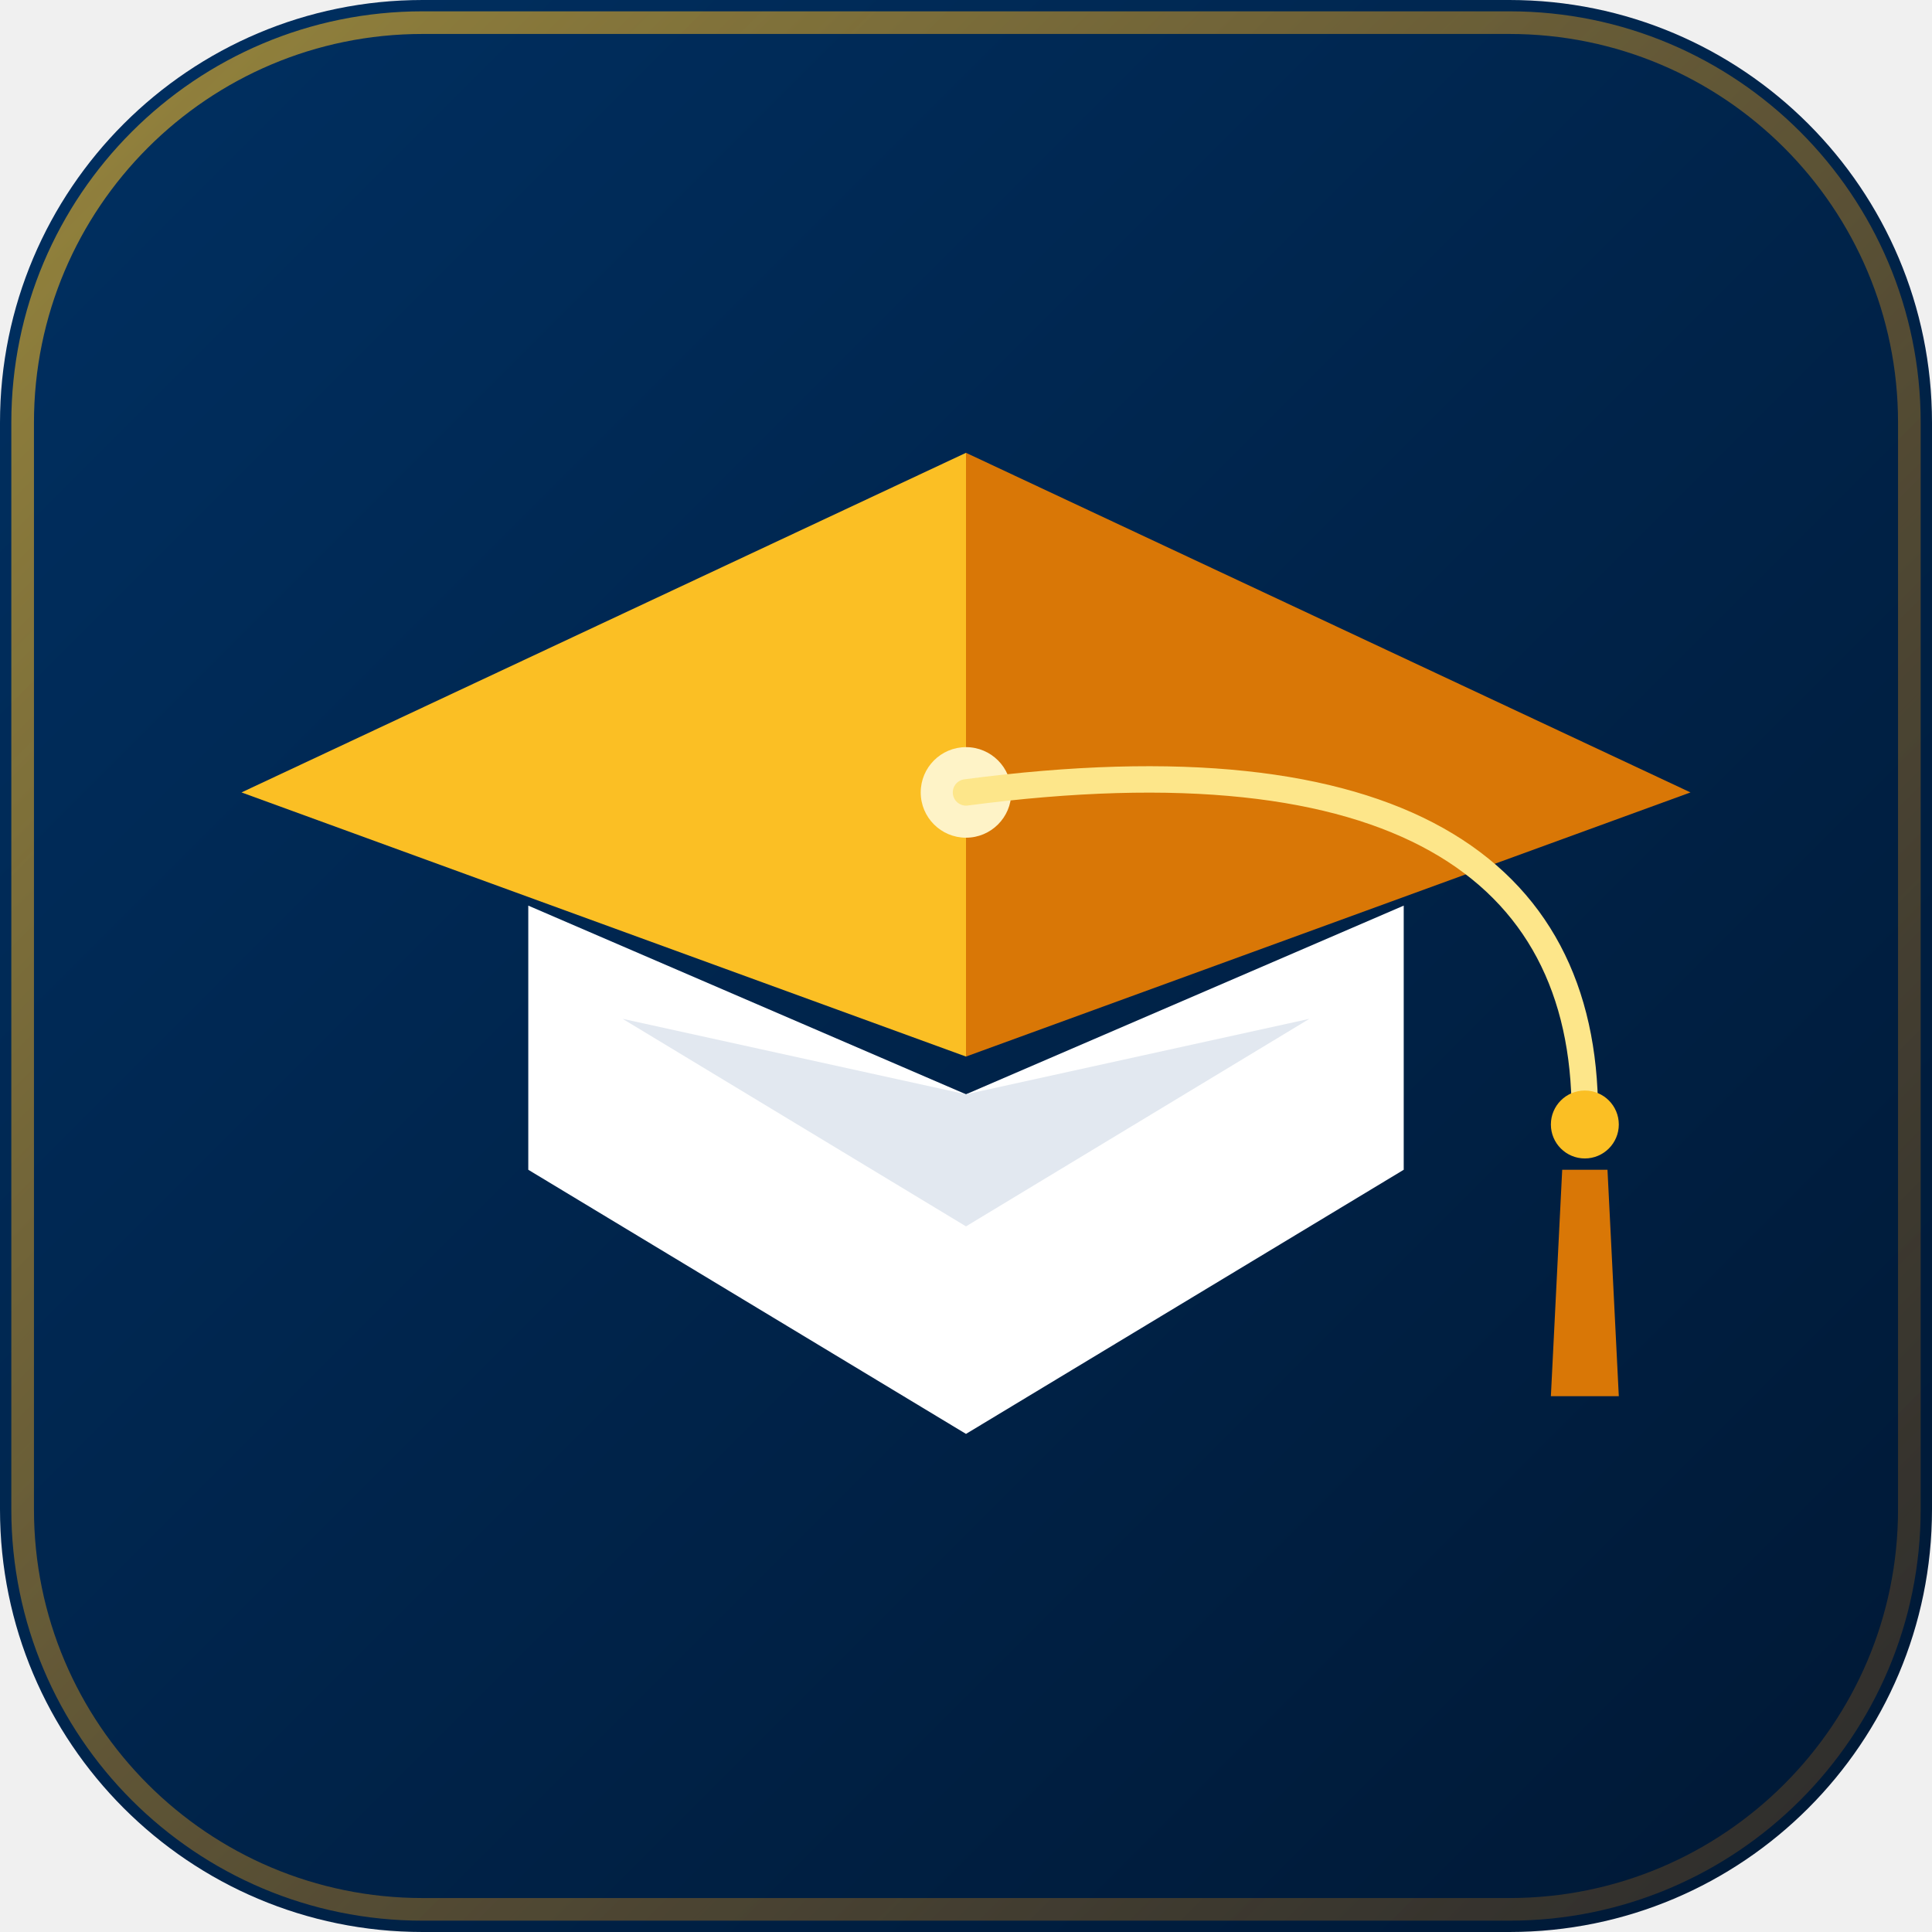
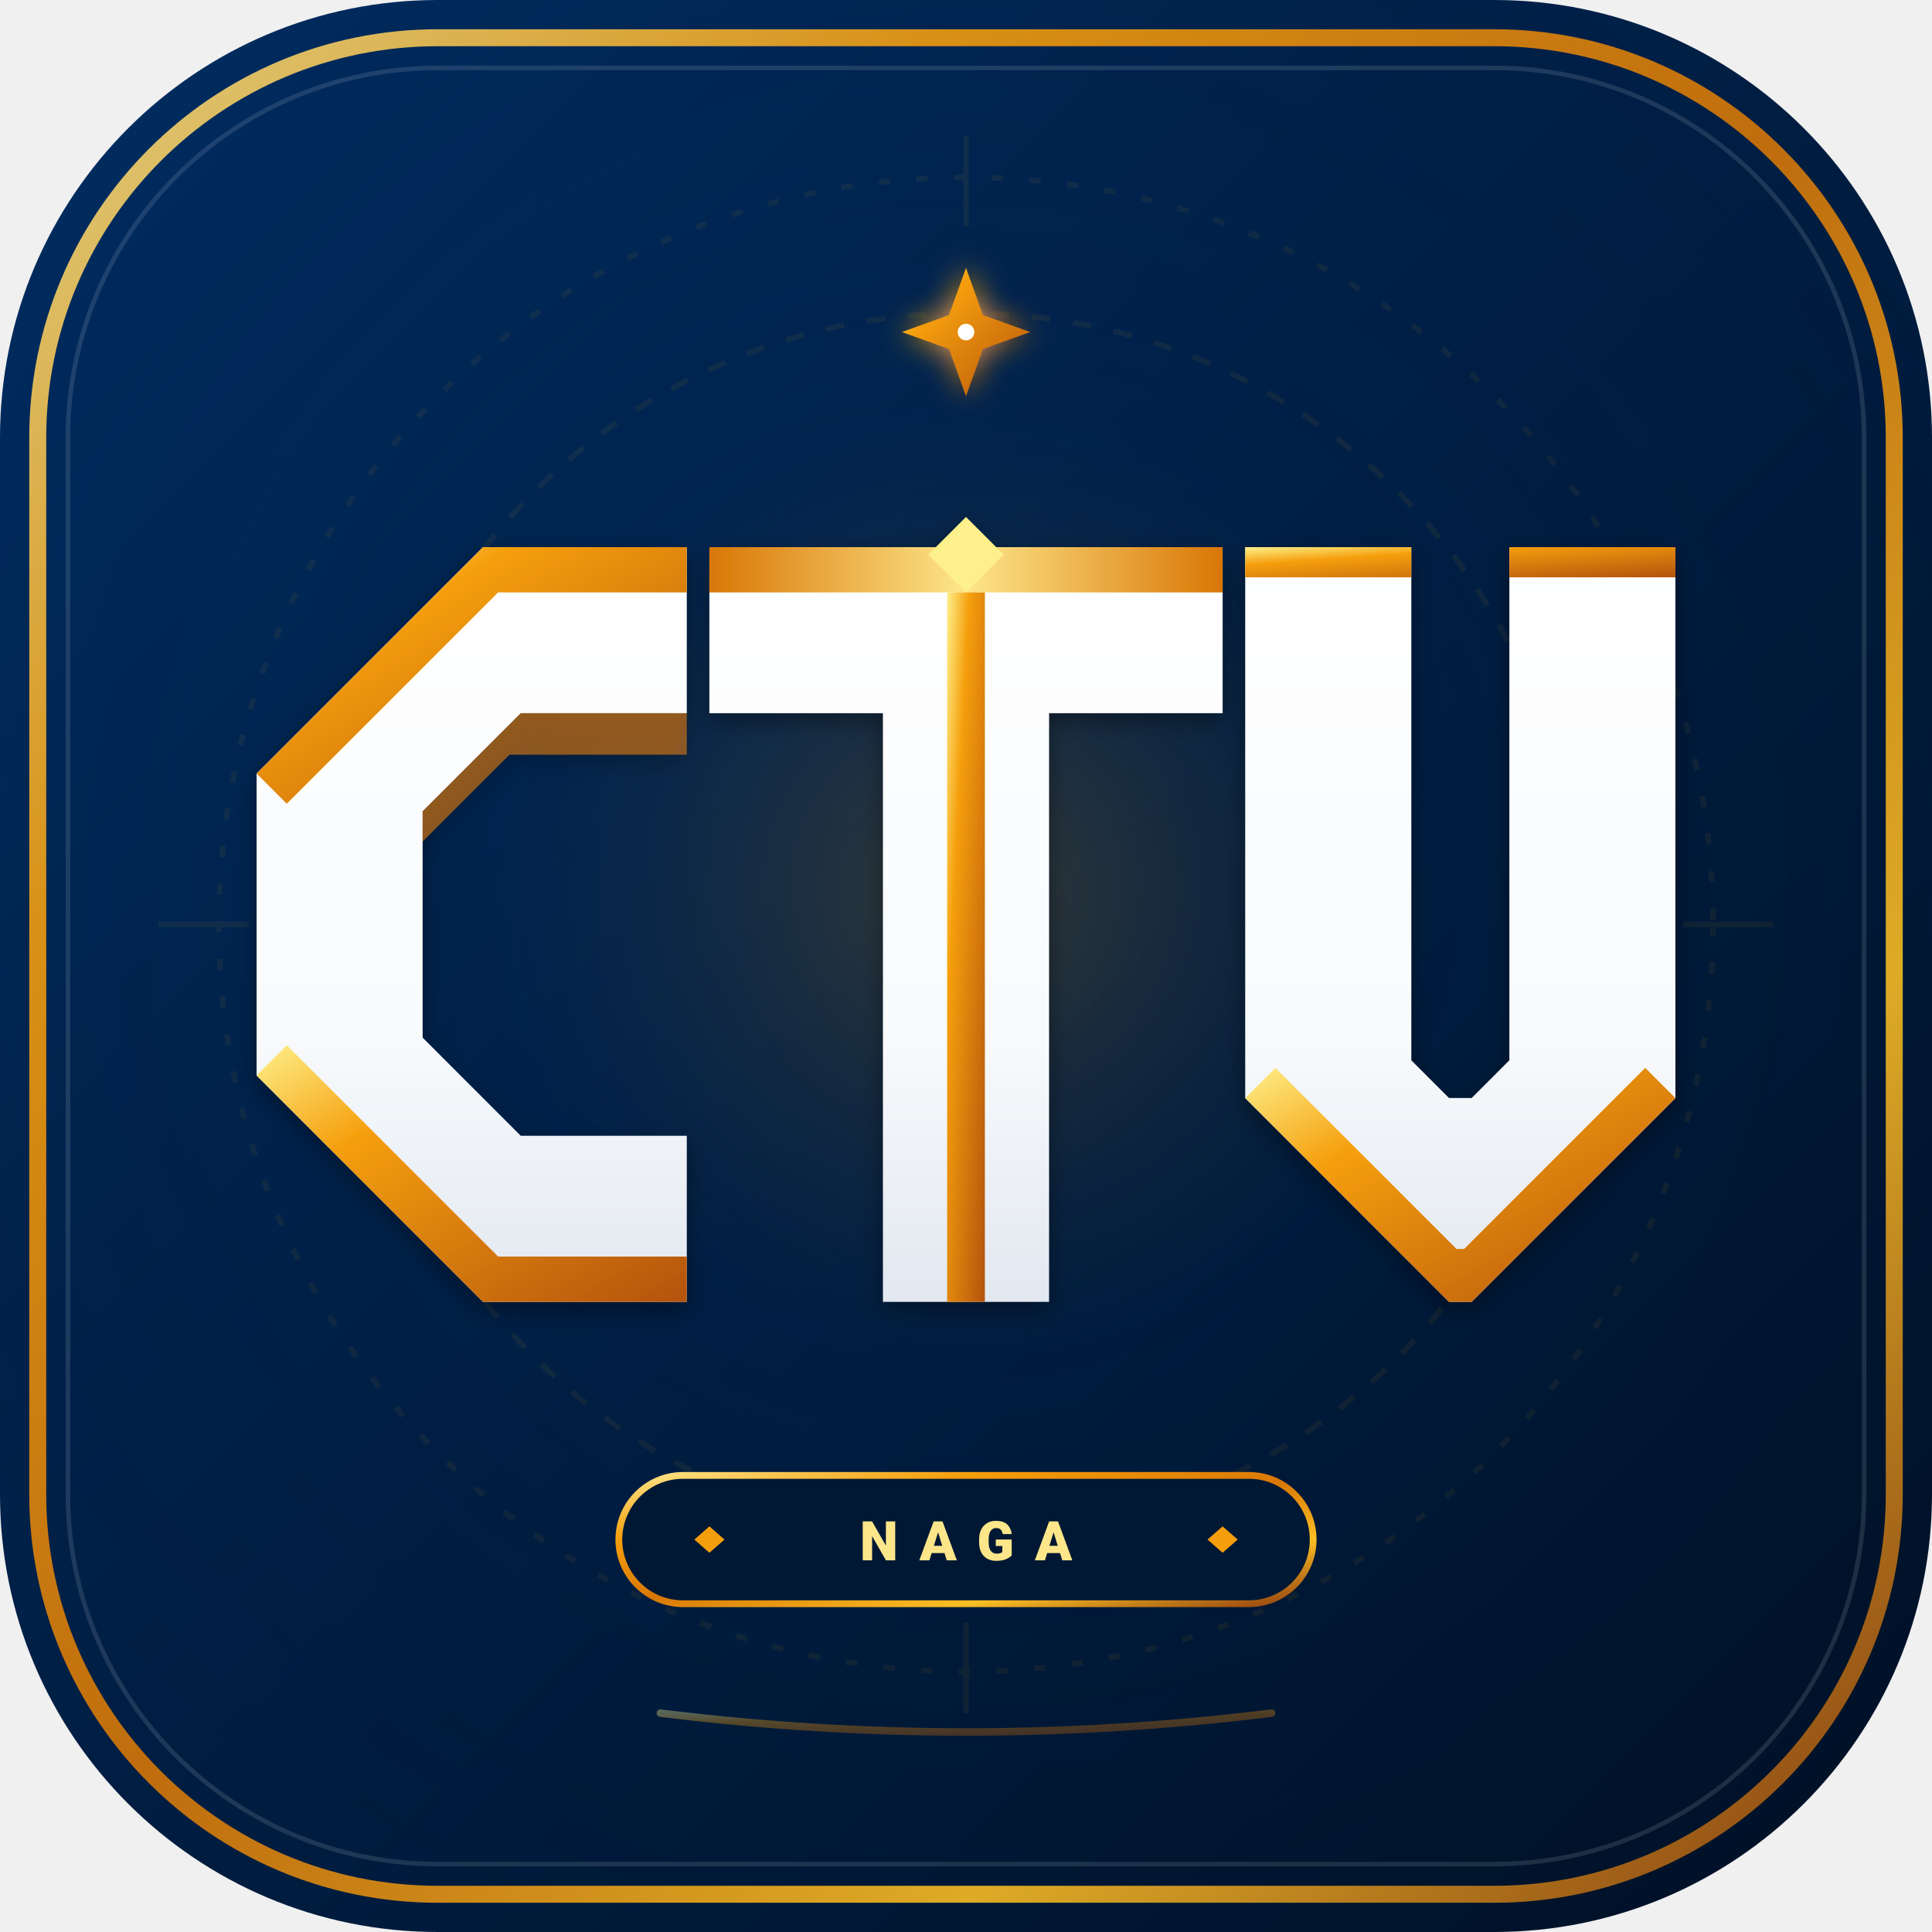
- <svg xmlns="http://www.w3.org/2000/svg" viewBox="0 0 512 512">
+ <svg xmlns="http://www.w3.org/2000/svg" viewBox="0 0 512 512" width="100%" height="100%">
  <defs>
-     <linearGradient id="ctuNavy" x1="0%" y1="0%" x2="100%" y2="100%">
-       <stop offset="0%" stop-color="#003062" />
-       <stop offset="100%" stop-color="#001834" />
+     <linearGradient id="ctuNavyBg" x1="0%" y1="0%" x2="100%" y2="100%">
+       <stop offset="0%" stop-color="#002D62" />
+       <stop offset="45%" stop-color="#001F45" />
+       <stop offset="100%" stop-color="#001024" />
    </linearGradient>
-     <linearGradient id="ctuGoldRim" x1="0%" y1="0%" x2="100%" y2="100%">
-       <stop offset="0%" stop-color="#FBBF24" stop-opacity="0.6" />
-       <stop offset="100%" stop-color="#D97706" stop-opacity="0.2" />
+     <linearGradient id="goldRim" x1="0%" y1="0%" x2="100%" y2="100%">
+       <stop offset="0%" stop-color="#FDE68A" />
+       <stop offset="25%" stop-color="#F59E0B" />
+       <stop offset="50%" stop-color="#D97706" />
+       <stop offset="75%" stop-color="#FBBF24" />
+       <stop offset="100%" stop-color="#92400E" />
    </linearGradient>
+     <linearGradient id="letterFace" x1="0%" y1="0%" x2="0%" y2="100%">
+       <stop offset="0%" stop-color="#FFFFFF" />
+       <stop offset="65%" stop-color="#F8FAFC" />
+       <stop offset="100%" stop-color="#E2E8F0" />
+     </linearGradient>
+     <linearGradient id="goldAccent" x1="0%" y1="0%" x2="100%" y2="100%">
+       <stop offset="0%" stop-color="#FEF08A" />
+       <stop offset="30%" stop-color="#F59E0B" />
+       <stop offset="100%" stop-color="#B45309" />
+     </linearGradient>
+     <linearGradient id="goldShimmer" x1="0%" y1="0%" x2="100%" y2="0%">
+       <stop offset="0%" stop-color="#D97706" />
+       <stop offset="50%" stop-color="#FDE68A" />
+       <stop offset="100%" stop-color="#D97706" />
+     </linearGradient>
+     <radialGradient id="ambientGlow" cx="50%" cy="46%" r="60%">
+       <stop offset="0%" stop-color="#F59E0B" stop-opacity="0.22" />
+       <stop offset="40%" stop-color="#002D62" stop-opacity="0.10" />
+       <stop offset="100%" stop-color="#001024" stop-opacity="0" />
+     </radialGradient>
+     <filter id="letterDropShadow" x="-15%" y="-15%" width="130%" height="130%">
+       <feDropShadow dx="0" dy="8" stdDeviation="8" flood-color="#000814" flood-opacity="0.65" />
+       <feDropShadow dx="0" dy="2" stdDeviation="3" flood-color="#000000" flood-opacity="0.4" />
+     </filter>
+     <filter id="starGlow" x="-30%" y="-30%" width="160%" height="160%">
+       <feGaussianBlur stdDeviation="4" result="glow" />
+       <feComposite in="SourceGraphic" in2="glow" operator="over" />
+     </filter>
  </defs>
-   <rect width="512" height="512" rx="112" fill="url(#ctuNavy)" />
-   <rect x="6" y="6" width="500" height="500" rx="106" fill="none" stroke="url(#ctuGoldRim)" stroke-width="6" />
-   <polygon points="140,240 140,310 256,380 372,310 372,240 256,290" fill="#FFFFFF" />
-   <polygon points="165,270 256,325 347,270 256,290" fill="#E2E8F0" />
-   <polygon points="256,120 64,210 256,280" fill="#FBBF24" />
-   <polygon points="256,120 448,210 256,280" fill="#D97706" />
-   <circle cx="256" cy="210" r="12" fill="#FEF3C7" />
-   <path d="M 256,210 C 370,195 420,230 420,295" fill="none" stroke="#FDE68A" stroke-width="7" stroke-linecap="round" />
-   <circle cx="420" cy="298" r="9" fill="#FBBF24" />
-   <polygon points="414,310 426,310 429,370 411,370" fill="#D97706" />
+   <rect width="512" height="512" rx="116" fill="url(#ctuNavyBg)" />
+   <rect width="512" height="512" rx="116" fill="url(#ambientGlow)" />
+   <rect x="10" y="10" width="492" height="492" rx="106" fill="none" stroke="url(#goldRim)" stroke-width="4.5" stroke-opacity="0.88" />
+   <rect x="18" y="18" width="476" height="476" rx="98" fill="none" stroke="#FFFFFF" stroke-width="1.2" stroke-opacity="0.12" />
+   <g opacity="0.07" stroke="#F59E0B" stroke-width="1.5" fill="none">
+     <circle cx="256" cy="245" r="162" stroke-dasharray="5,6" />
+     <circle cx="256" cy="245" r="198" stroke-dasharray="3,7" />
+     <line x1="256" y1="36" x2="256" y2="60" />
+     <line x1="256" y1="430" x2="256" y2="454" />
+     <line x1="42" y1="245" x2="66" y2="245" />
+     <line x1="446" y1="245" x2="470" y2="245" />
+   </g>
+   <g transform="translate(256, 88)" filter="url(#starGlow)">
+     <path d="M 0 -17 L 4.5 -4.5 L 17 0 L 4.5 4.5 L 0 17 L -4.5 4.5 L -17 0 L -4.5 -4.5 Z" fill="url(#goldAccent)" />
+     <circle cx="0" cy="0" r="2.2" fill="#FFFFFF" />
+   </g>
+   <g filter="url(#letterDropShadow)">
+     <path d="       M 182 145       L 128 145       L 68 205       L 68 285       L 128 345       L 182 345       L 182 301       L 138 301       L 112 275       L 112 215       L 138 189       L 182 189       Z" fill="url(#letterFace)" />
+     <path d="       M 182 145       L 128 145       L 68 205       L 76 213       L 132 157       L 182 157       Z" fill="url(#goldAccent)" />
+     <path d="       M 68 285       L 128 345       L 182 345       L 182 333       L 132 333       L 76 277       Z" fill="url(#goldAccent)" />
+     <path d="       M 182 189       L 138 189       L 112 215       L 112 223       L 135 200       L 182 200       Z" fill="#D97706" opacity="0.6" />
+     <path d="       M 188 145       L 324 145       L 324 189       L 278 189       L 278 345       L 234 345       L 234 189       L 188 189       Z" fill="url(#letterFace)" />
+     <path d="       M 188 145       L 324 145       L 324 157       L 188 157       Z" fill="url(#goldShimmer)" />
+     <path d="       M 251 157       L 261 157       L 261 345       L 251 345       Z" fill="url(#goldAccent)" />
+     <polygon points="256,137 266,147 256,157 246,147" fill="#FEF08A" />
+     <path d="       M 330 145       L 374 145       L 374 281       L 384 291       L 390 291       L 400 281       L 400 145       L 444 145       L 444 291       L 390 345       L 384 345       L 330 291       Z" fill="url(#letterFace)" />
+     <path d="       M 444 291       L 390 345       L 384 345       L 330 291       L 338 283       L 386 331       L 388 331       L 436 283       Z" fill="url(#goldAccent)" />
+     <path d="       M 330 145 L 374 145 L 374 153 L 330 153 Z       M 400 145 L 444 145 L 444 153 L 400 153 Z" fill="url(#goldAccent)" />
+   </g>
+   <g transform="translate(256, 408)">
+     <rect x="-92" y="-17" width="184" height="34" rx="17" fill="#001833" stroke="url(#goldRim)" stroke-width="1.8" />
+     <text x="0" y="5.5" text-anchor="middle" fill="#FDE68A" font-family="-apple-system, BlinkMacSystemFont, 'Segoe UI', Roboto, 'Inter', 'Arial', sans-serif" font-size="14.5" font-weight="800" letter-spacing="5.5">
+       NAGA
+     </text>
+     <polygon points="-64,0 -68,-3.5 -72,0 -68,3.5" fill="#F59E0B" />
+     <polygon points="64,0 68,-3.5 72,0 68,3.5" fill="#F59E0B" />
+   </g>
+   <path d="M 175 454 Q 256 464 337 454" fill="none" stroke="url(#goldAccent)" stroke-width="2" stroke-linecap="round" opacity="0.35" />
</svg>
